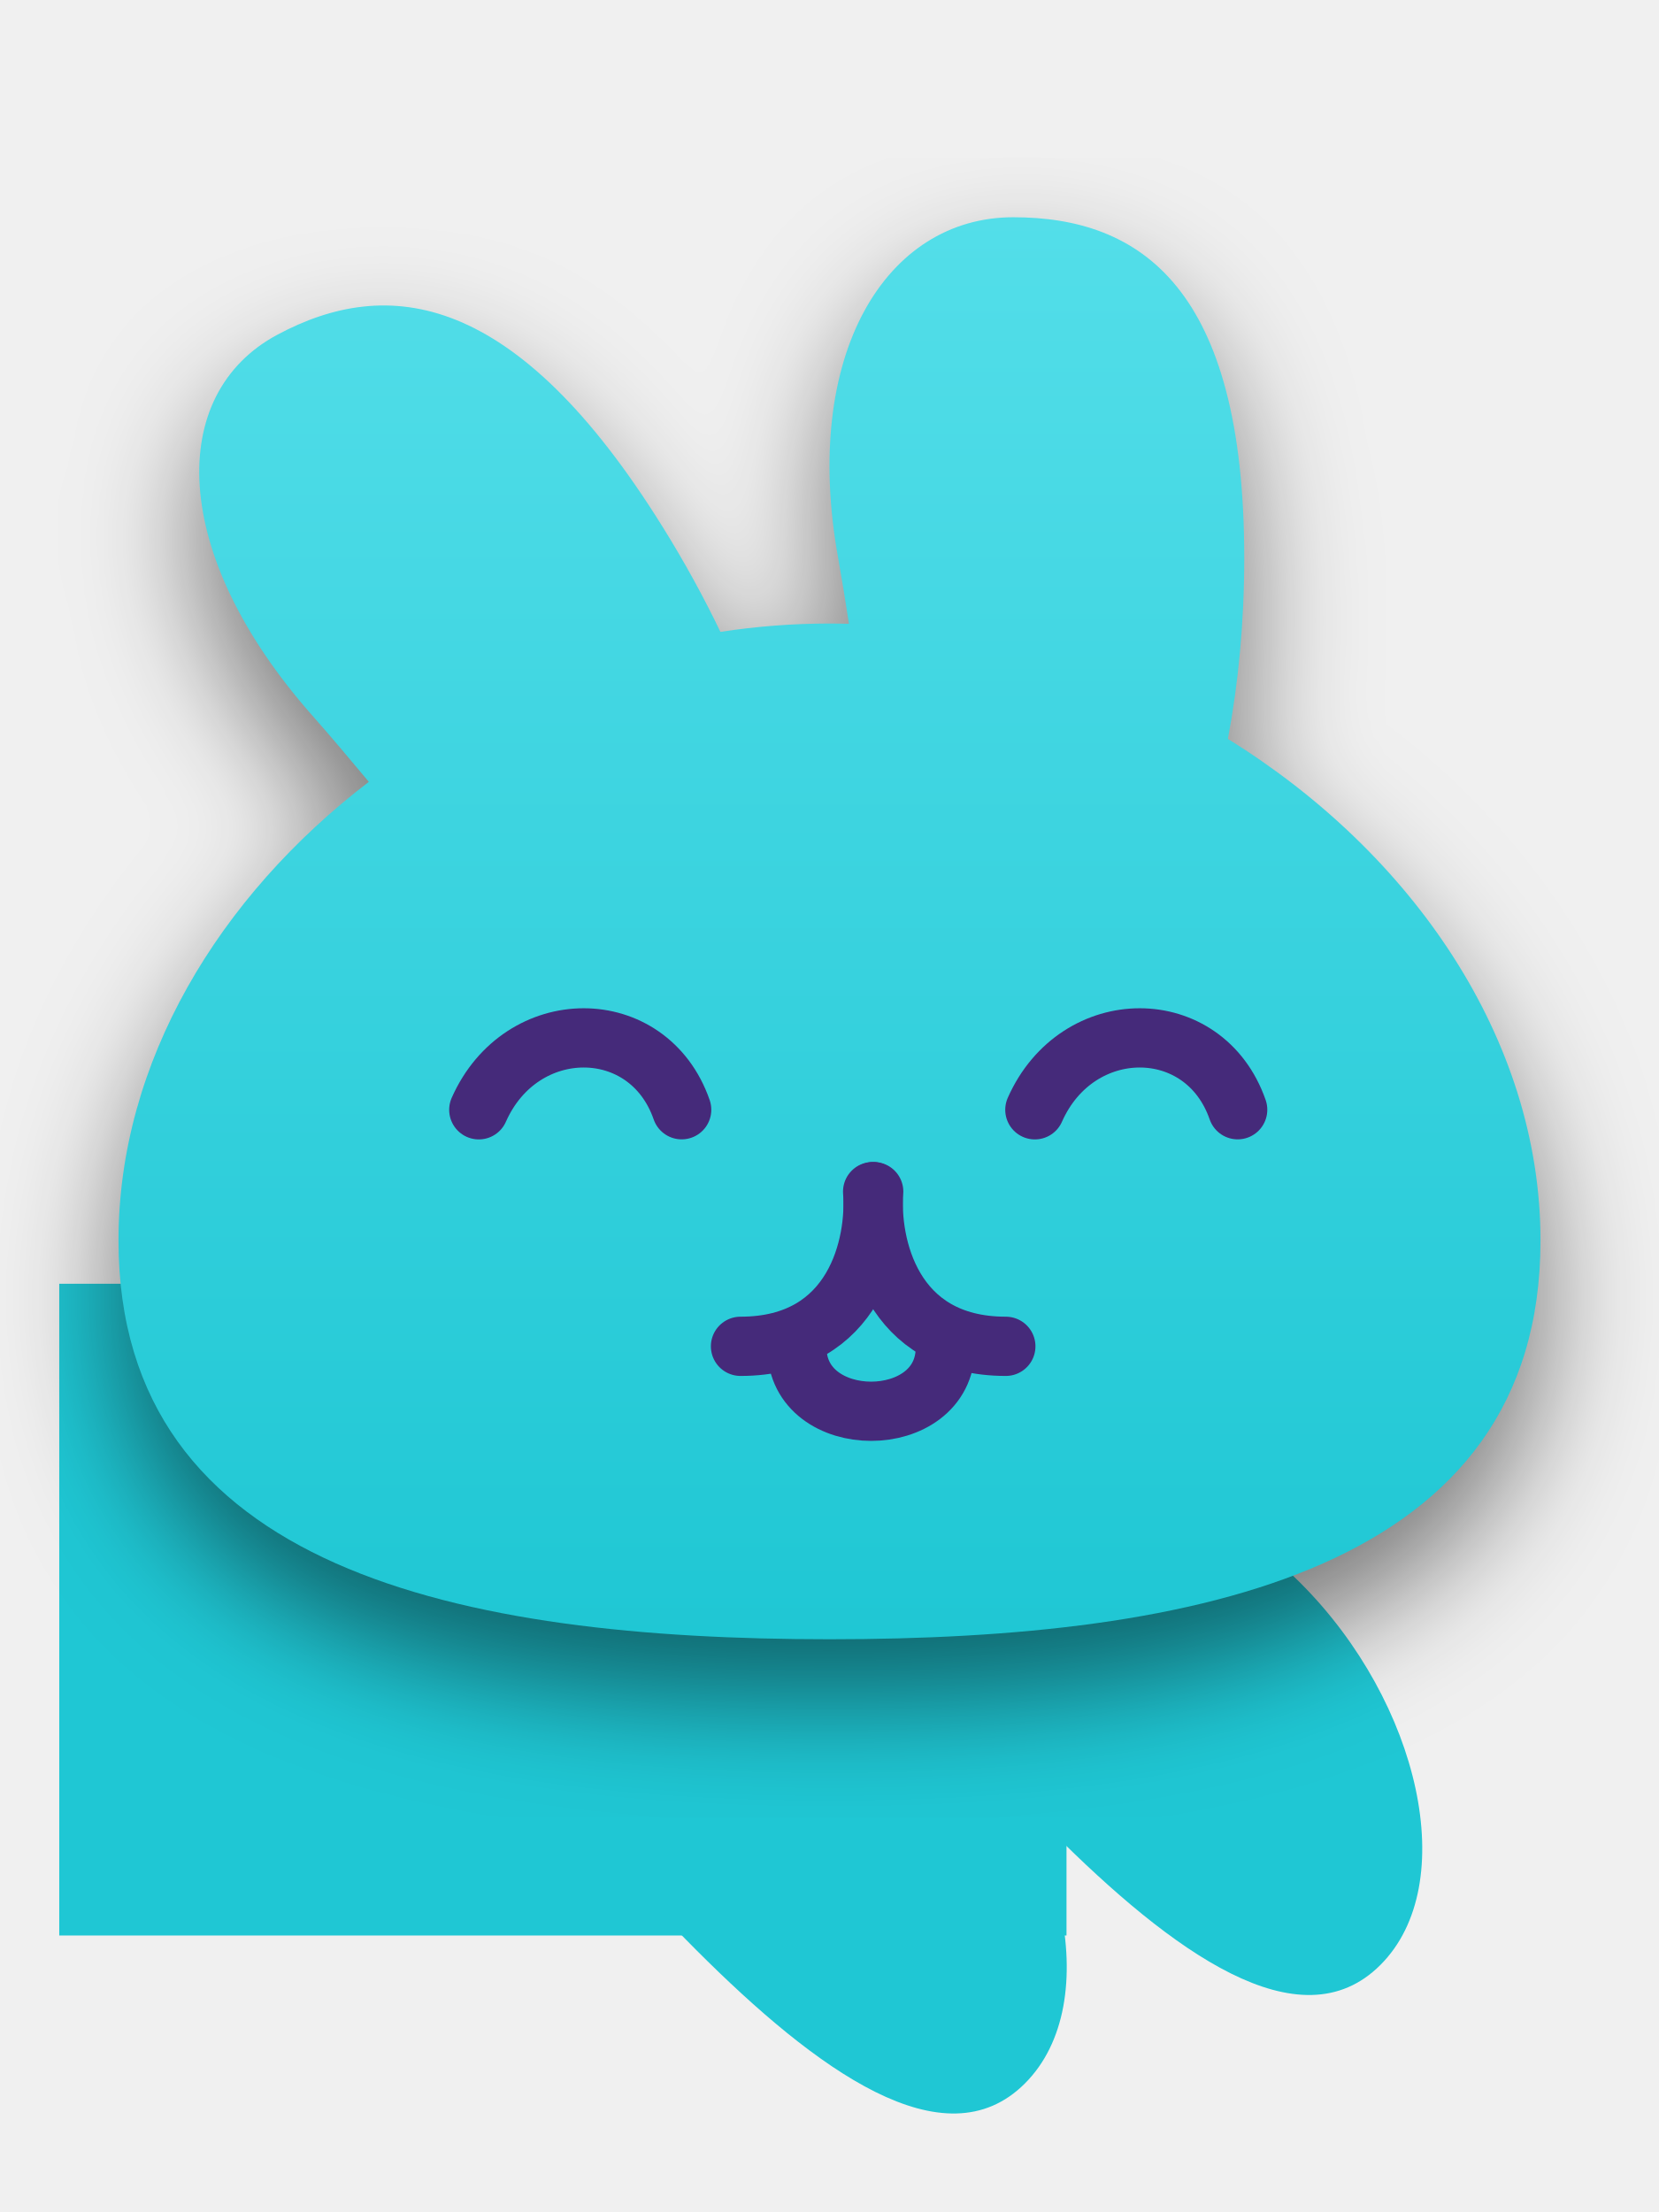
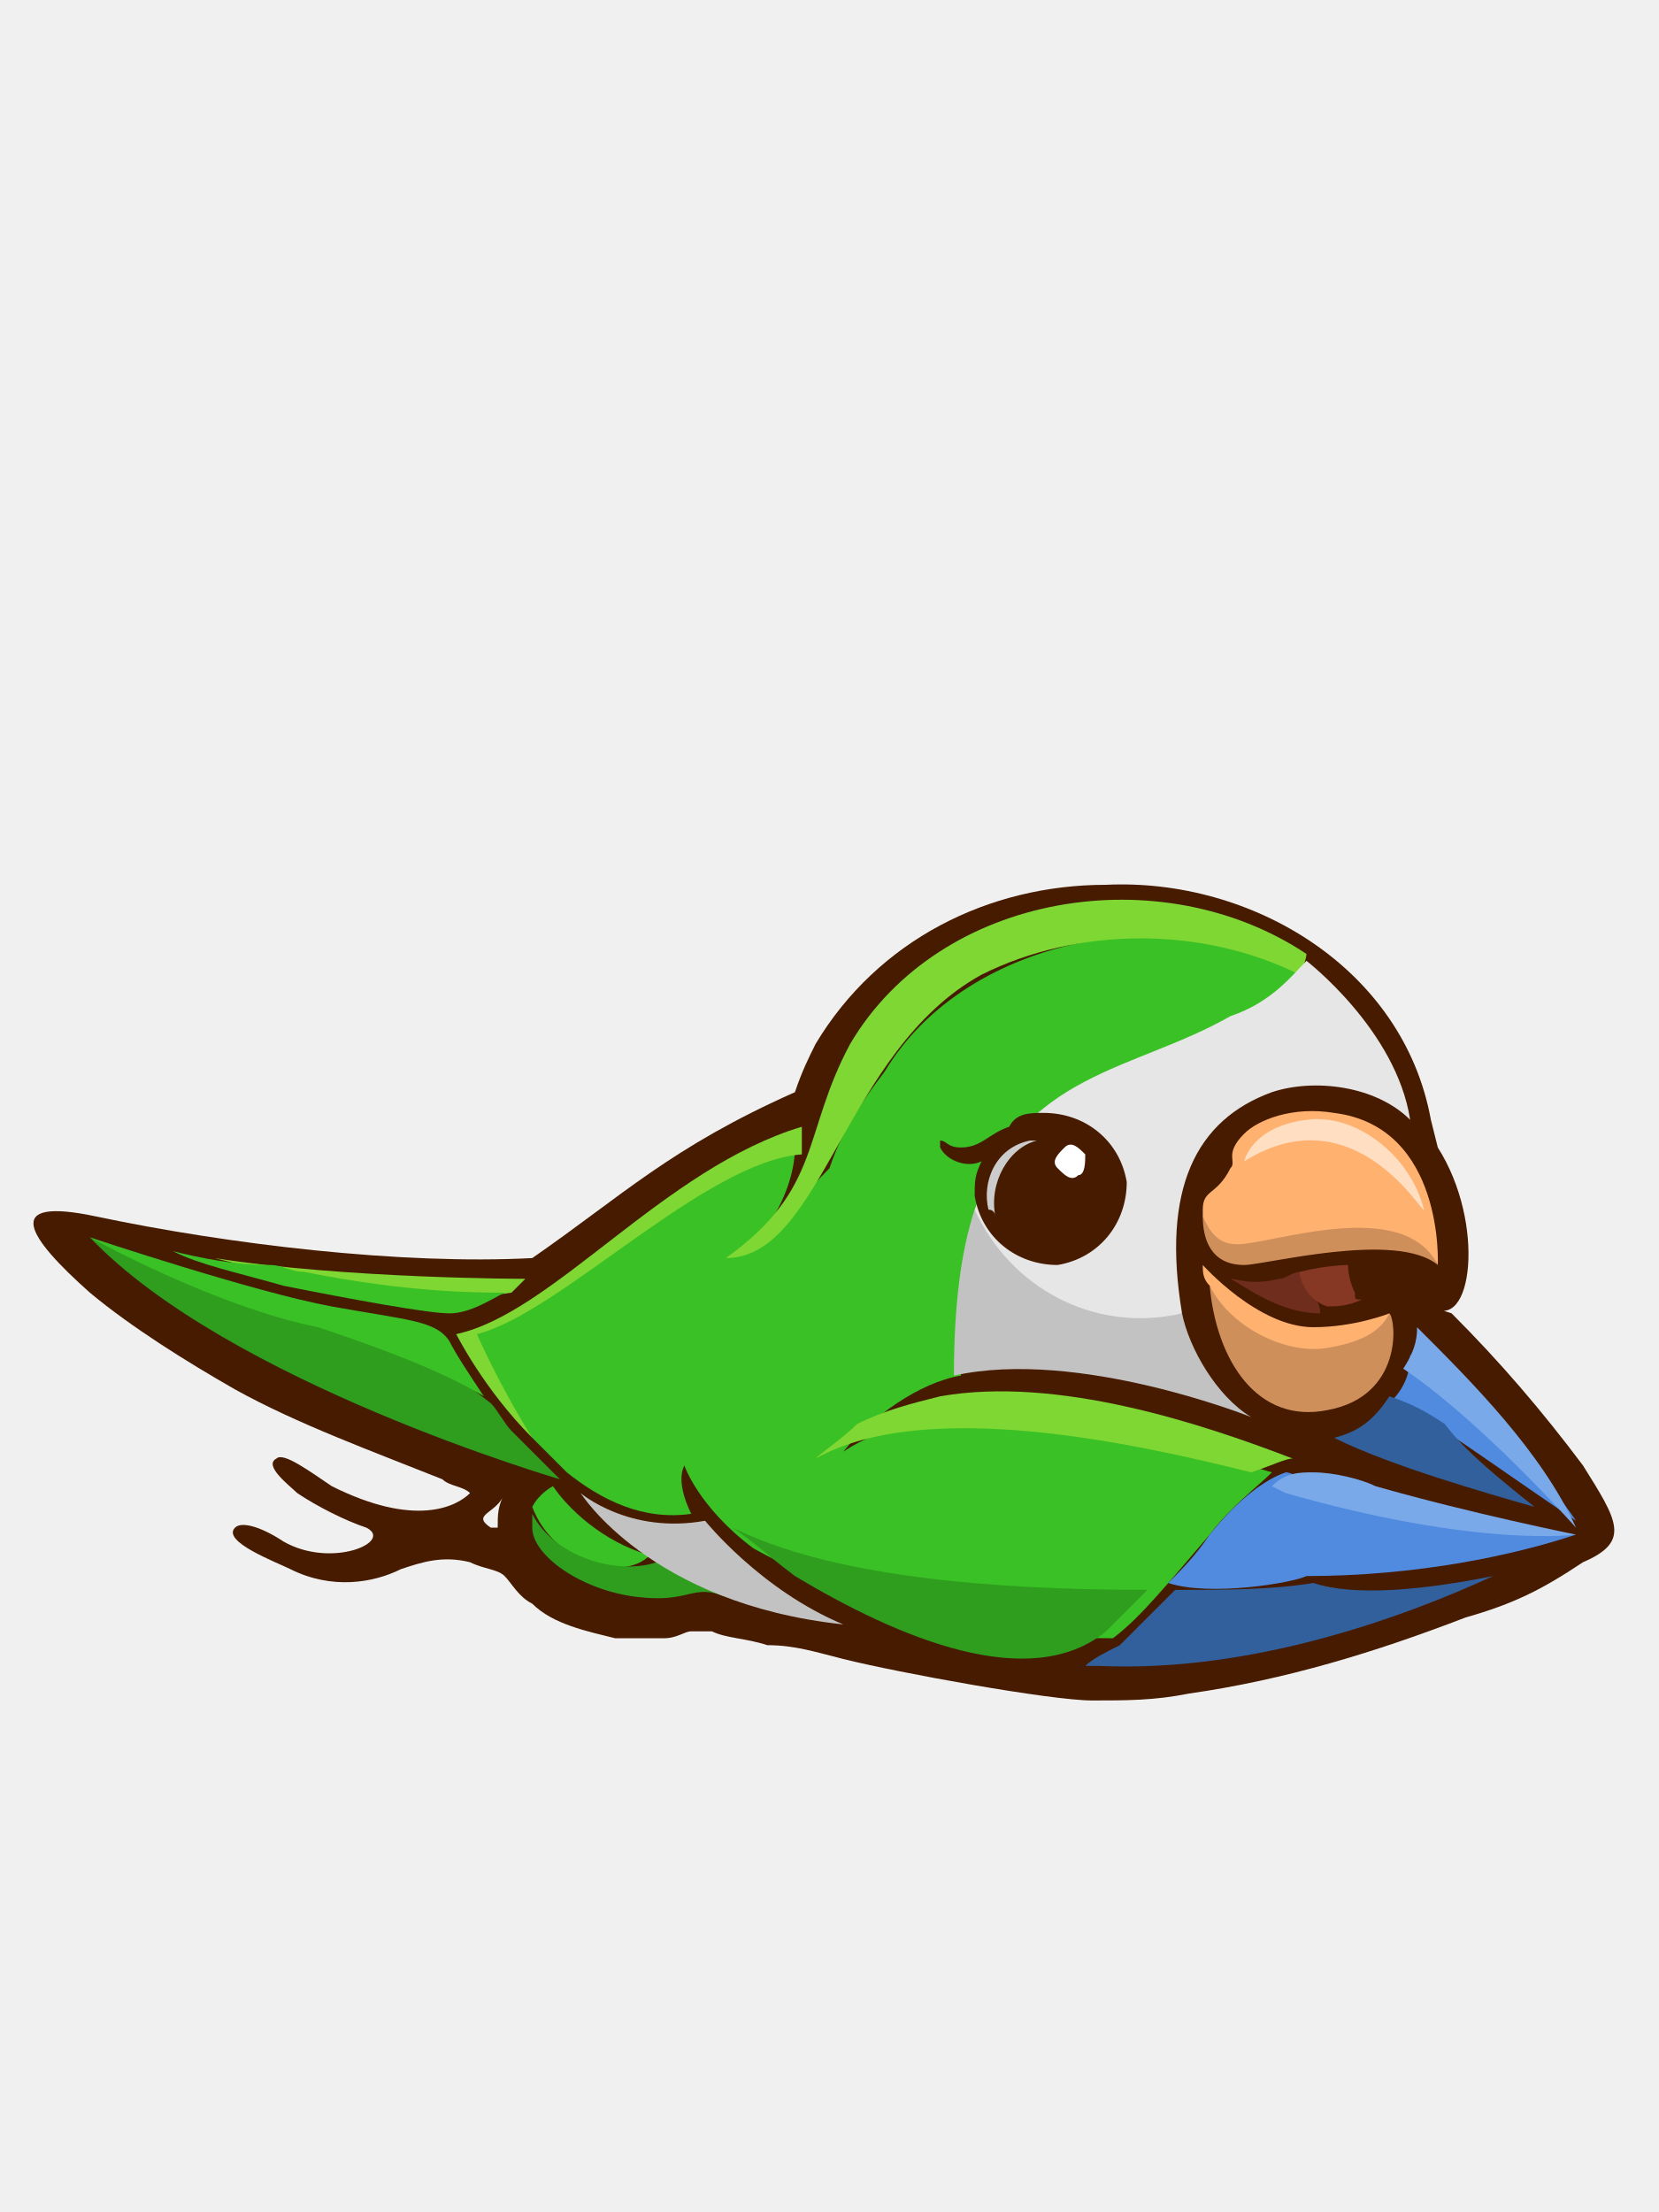
- <svg xmlns="http://www.w3.org/2000/svg" width="24" height="32" viewBox="0 0 28 32" fill="none">
-   <rect x="1" y="19" width="17" height="11" fill="#1FC7D4" />
-   <path d="M9.507 24.706C8.146 26.067 9.738 28.231 11.755 30.249C13.773 32.267 15.938 33.858 17.298 32.497C18.659 31.137 17.968 28.071 15.951 26.053C13.933 24.036 10.868 23.345 9.507 24.706Z" fill="#1FC7D4" />
-   <path d="M15.507 22.706C14.146 24.067 15.738 26.231 17.756 28.249C19.773 30.267 21.938 31.858 23.298 30.497C24.659 29.137 23.968 26.071 21.951 24.053C19.933 22.036 16.868 21.345 15.507 22.706Z" fill="#1FC7D4" />
-   <g filter="url(#filter0_d)">
-     <path fill-rule="evenodd" clip-rule="evenodd" d="M14.146 6.752C14.21 7.109 14.27 7.481 14.328 7.862C14.219 7.859 14.11 7.857 14 7.857C13.38 7.857 12.765 7.905 12.159 7.998C11.879 7.415 11.555 6.822 11.187 6.231C8.699 2.229 6.538 1.987 4.679 2.984C2.819 3.981 2.856 6.676 5.267 9.405C5.581 9.761 5.901 10.14 6.225 10.529C3.69 12.466 2 15.264 2 18.27C2 23.829 7.785 25 14 25C20.215 25 26 23.829 26 18.27C26 14.866 23.832 11.727 20.724 9.805C20.902 8.86 21 7.83 21 6.752C21 2.196 19.255 1 17.102 1C14.95 1 13.526 3.318 14.146 6.752Z" fill="url(#paint0_linear_bunnyhead_max)" />
+ <svg xmlns="http://www.w3.org/2000/svg" version="1.1" id="Layer_1" x="0px" y="0px" viewBox="0 0 24 32" style="enable-background:new 0 0 24 32;" xml:space="preserve">
+   <style type="text/css">
+ 	.st0{fill:#461B00;}
+ 	.st1{fill:#6699FF;}
+ 	.st2{fill:#3AC125;}
+ 	.st3{fill:#7ED732;}
+ 	.st4{fill:#E6E6E6;}
+ 	.st5{fill:#C2C2C2;}
+ 	.st6{fill:#CCCCCC;}
+ 	.st7{fill:#FFFFFF;}
+ 	.st8{fill:#508BE0;}
+ 	.st9{fill:#31609D;}
+ 	.st10{fill:#2F9D1E;}
+ 	.st11{fill:#79A9E9;}
+ 	.st12{fill:#CF8F5B;}
+ 	.st13{fill:#FFB170;}
+ 	.st14{fill:#6E2D1D;}
+ 	.st15{fill:#873824;}
+ 	.st16{fill:#FFDEC2;}
+ </style>
+   <g id="Layer_x0020_1">
+     <g id="_530460064">
+       <path class="st0" d="M21.2,23.4c-1.3,0.5-2.6,0.9-4,1.1c-0.5,0.1-0.9,0.1-1.4,0.1c-0.6,0-2.8-0.4-3.6-0.6    c-0.4-0.1-0.7-0.2-1.1-0.2c-0.3-0.1-0.6-0.1-0.8-0.2c-0.1,0-0.2,0-0.3,0c-0.1,0-0.2,0.1-0.4,0.1c-0.2,0-0.4,0-0.7,0    c-0.4-0.1-0.9-0.2-1.2-0.5c-0.2-0.1-0.3-0.3-0.4-0.4c-0.1-0.1-0.3-0.1-0.5-0.2c-0.4-0.1-0.7,0-1,0.1c-0.4,0.2-1,0.3-1.6,0    c-0.2-0.1-1-0.4-0.8-0.6c0.1-0.1,0.4,0,0.7,0.2c0.7,0.4,1.6,0,1.2-0.2c-0.3-0.1-0.7-0.3-1-0.5c-0.1-0.1-0.5-0.4-0.3-0.5    c0.1-0.1,0.5,0.2,0.8,0.4c1.2,0.6,1.8,0.3,2,0.1c-0.1-0.1-0.3-0.1-0.4-0.2c-1-0.4-2.1-0.8-3-1.3c-0.7-0.4-1.5-0.9-2.1-1.4    c-0.9-0.8-1.3-1.4,0.1-1.1c1.9,0.4,4.4,0.7,6.3,0.6c1.3-0.9,2-1.6,3.8-2.4c0.1-0.3,0.2-0.5,0.3-0.7c0.9-1.5,2.5-2.3,4.2-2.3    c2.1-0.1,4.3,1.2,4.7,3.4l0.1,0.4c0.7,1.1,0.5,2.7-0.1,2.3l0,0L21,19c0.7,0.7,1.3,1.4,1.9,2.2c0.5,0.8,0.7,1.1,0,1.4    C22.3,23,21.9,23.2,21.2,23.4z M7.1,22.1c0,0,0.1,0,0.1,0c0,0,0,0,0,0c0-0.2,0-0.3,0.1-0.5C7.2,21.9,6.8,21.9,7.1,22.1z" />
+       <path class="st1" d="M12.1,20.4L12.1,20.4C12.1,20.4,12.1,20.4,12.1,20.4z" />
+       <path class="st2" d="M11.1,17.9C11,18,10.9,18,10.8,18.1c0.5-0.5,0.7-1.1,0.7-1.5c-1-0.1-3.5,2.4-4.7,2.7c0,0,0.4,0.9,0.9,1.5    c0.2,0.2,0.3,0.3,0.5,0.5c0.5,0.4,1.1,0.7,1.8,0.6c-0.1-0.2-0.2-0.5-0.1-0.7c0,0,0.2,0.6,1,1.2c0.9,0.5,2.7,1.3,5.2,1.3    c0.4-0.3,0.8-0.8,1.4-1.5c0.3-0.4,0.7-0.7,0.9-0.9c-2-0.6-4-0.9-5.3-0.7c-0.3,0.1-0.6,0.2-0.9,0.4c0.4-0.5,1.1-1,1.7-1.1    c0,0,0.2-1.6,0.6-2.3c0.6-1.3,1.7-1.7,3.1-2.3c0.9-0.4,1.3-1,1.4-1.2c-1.9-1.1-5-0.6-6.2,1.4c-0.3,0.4-0.6,0.8-0.8,1.4    C11.6,17.3,11.4,17.6,11.1,17.9z" />
+       <path class="st3" d="M14.2,14.1c1.4-0.7,3.2-0.7,4.6,0c0.1-0.2,0.1-0.3,0.1-0.3c-2.1-1.4-5.3-0.9-6.6,1.3    c-0.7,1.3-0.4,2.1-1.8,3.1l0,0C11.9,18.2,12.2,15.2,14.2,14.1z M6.9,19.3c0,0,0.3,0.7,0.8,1.5c-0.7-0.7-1.1-1.5-1.1-1.5    c1.4-0.3,3-2.4,5-3c0,0,0,0.2,0,0.4C10.2,16.8,8.1,19,6.9,19.3z" />
+       <path class="st4" d="M18.9,13.9c0,0,1.3,1,1.5,2.3c-0.5-0.5-1.4-0.6-2-0.4c-1.1,0.4-1.6,1.4-1.3,3.2c-1.2,0.6-2.8-0.4-3-1.5    c0.7-2,2.3-2,3.7-2.8C18.4,14.5,18.7,14.1,18.9,13.9L18.9,13.9z M18.1,20.5C18.1,20.5,18.1,20.5,18.1,20.5    C18.1,20.5,18.1,20.5,18.1,20.5z" />
+       <path class="st5" d="M14.1,17.5c-0.2,0.6-0.3,1.4-0.3,2.4c1.8-0.4,4.3,0.6,4.3,0.6c-0.5-0.3-0.9-1-1-1.5    C15.8,19.3,14.6,18.6,14.1,17.5z" />
+       <path class="st0" d="M15.1,16.1c0.6,0,1.1,0.4,1.2,1c0,0.6-0.4,1.1-1,1.2c-0.6,0-1.1-0.4-1.2-1c0-0.2,0-0.3,0.1-0.5    c-0.2,0.1-0.5,0-0.6-0.2c0-0.1,0-0.1,0-0.1c0.1,0,0.1,0.1,0.3,0.1c0.3,0,0.4-0.2,0.7-0.3C14.7,16.1,14.9,16.1,15.1,16.1z" />
+       <path class="st6" d="M14.4,17.6c0,0,0-0.1-0.1-0.1c-0.1-0.4,0.1-0.9,0.6-1c0.2,0,0.4,0,0.5,0c-0.1,0-0.2,0-0.4,0    C14.6,16.6,14.3,17.1,14.4,17.6z" />
+       <path class="st7" d="M15.6,17c-0.1,0.1-0.2,0-0.3-0.1c-0.1-0.1,0-0.2,0.1-0.3c0.1-0.1,0.2,0,0.3,0.1C15.7,16.8,15.7,17,15.6,17z" />
+       <path class="st8" d="M22.8,22.2c0,0-1.1,0-3.9-0.8c-0.1,0-0.2-0.1-0.3-0.1c-0.3,0.1-0.7,0.4-1.1,0.9c-0.2,0.3-0.4,0.5-0.6,0.7    c0.6,0.2,1.8,0,2-0.1C20.5,22.8,21.9,22.5,22.8,22.2z" />
+       <path class="st9" d="M15.7,24.1c0.1,0,0.1,0,0.2,0c2.2,0.1,4.4-0.7,5.7-1.3c-1,0.2-2,0.3-2.6,0.1l0,0C18.4,23,17.7,23,17,23    c-0.3,0.3-0.6,0.6-0.8,0.8C16,23.9,15.8,24,15.7,24.1z" />
+       <path class="st10" d="M11.5,22.8c1.5,0.9,3.4,1.7,4.5,0.8c0.2-0.2,0.4-0.4,0.6-0.6c-2.3,0-4.6-0.2-6-0.9    C10.9,22.3,11.1,22.5,11.5,22.8z" />
+       <path class="st3" d="M18.7,21.1c-1.3-0.5-3.4-1.2-5.1-0.9c-0.4,0.1-0.8,0.2-1.2,0.4c-0.2,0.2-0.5,0.4-0.6,0.5    c1.6-0.9,4.7-0.2,6.3,0.2C18.4,21.2,18.6,21.1,18.7,21.1z" />
+       <path class="st11" d="M22.8,22.2c0,0-1.5-0.3-2.9-0.7c-0.2-0.1-0.6-0.2-0.9-0.2c-0.2,0-0.4,0-0.6,0.2l0.2,0.1    C21.4,22.4,22.8,22.2,22.8,22.2z" />
+       <path class="st8" d="M20.1,20.3c0.2-0.2,0.3-0.4,0.3-0.7c0.5,0.3,1.5,1.1,2.4,2.4c-0.6-0.4-1.3-0.9-1.9-1.3    C20.7,20.7,20.4,20.6,20.1,20.3z" />
+       <path class="st11" d="M20.5,19.2c0.8,0.8,1.8,1.8,2.3,2.9c-1-1.1-1.9-1.9-2.5-2.3C20.5,19.5,20.5,19.3,20.5,19.2z" />
+       <path class="st9" d="M22.2,21.8c-0.7-0.2-2.1-0.6-2.9-1c0.4-0.1,0.6-0.3,0.8-0.6c0.3,0.1,0.5,0.2,0.8,0.4    C21.2,21,21.7,21.4,22.2,21.8z" />
+       <path class="st3" d="M7.6,18.5c0,0-0.1,0.1-0.2,0.2c-0.7,0.1-1.2,0.2-3-0.2c-0.5-0.1-0.9-0.2-1.3-0.3C5,18.5,7.6,18.5,7.6,18.5z" />
+       <path class="st2" d="M7.3,18.7C7.1,18.8,6.8,19,6.5,19c-0.3,0-1.4-0.2-2.4-0.4c-0.7-0.2-1.2-0.3-1.6-0.5c0.4,0.1,0.9,0.2,1.4,0.2    c0.2,0,0.3,0.1,0.5,0.1C5.9,18.7,6.9,18.7,7.3,18.7z" />
+       <path class="st10" d="M7.1,20.3c0.1,0.1,0.2,0.3,0.3,0.4c0.4,0.4,0.7,0.7,0.7,0.7S3.3,20,1.3,17.9c0,0,2.2,0.9,3.5,1.3    C6.2,19.6,6.2,19.6,7.1,20.3z" />
+       <path class="st2" d="M1.3,17.9c0,0,2.4,0.8,3.5,1c1.1,0.2,1.5,0.2,1.7,0.5c0.1,0.2,0.3,0.5,0.5,0.8c-0.5-0.3-1.2-0.6-2.4-1    C3.1,18.9,1.3,17.9,1.3,17.9z" />
+       <path class="st2" d="M9.4,22.5c-0.7-0.2-1.2-0.7-1.4-1c0,0-0.2,0.1-0.3,0.3C8,22.6,9,22.9,9.4,22.5z" />
+       <path class="st10" d="M7.7,21.9c0,0.1,0,0.1,0,0.2c0,0.4,0.7,0.9,1.5,1c0.8,0.1,0.8-0.2,1.3,0c0,0-0.6-0.4-1-0.5    C8.9,22.8,8,22.5,7.7,21.9z" />
+       <path class="st5" d="M8.4,21.6c0,0,1,1.6,3.8,1.9c-1.2-0.5-2-1.5-2-1.5C9.1,22.2,8.4,21.6,8.4,21.6z" />
+       <path class="st12" d="M17.4,17.6c0,0.3,0.1,0.7,0.6,0.7c0.3,0,2.2-0.5,2.8,0c-0.5-1.1-2-0.5-2.6-0.4C18,18,17.7,18,17.4,17.6z" />
+       <path class="st12" d="M20.1,19c0.1,0.1,0.2,1.2-0.9,1.4c-1,0.2-1.6-0.7-1.7-1.8C18.1,19.3,19.4,19.7,20.1,19z" />
+       <path class="st13" d="M17.4,18.3c0,0,0.8,0.9,1.6,0.9c0.6,0,1.1-0.2,1.1-0.2l0,0c-0.1,0.2-0.3,0.4-0.9,0.5    c-0.6,0.1-1.4-0.3-1.7-0.9C17.4,18.5,17.4,18.4,17.4,18.3z" />
+       <path class="st14" d="M17.8,18.5c0.1,0,0.3,0.1,0.7,0c0.1,0,0.2-0.1,0.3-0.1c0.1,0.2,0.3,0.4,0.3,0.6C18.5,19,18,18.6,17.8,18.5z" />
+       <path class="st13" d="M17.4,17.5c0,0,0,0.1,0,0.1c0.1,0.2,0.2,0.4,0.5,0.4c0.5,0,2.4-0.7,2.9,0.3c0,0,0.1-2-1.5-2.2    c-0.6-0.1-1.1,0.1-1.3,0.3c-0.3,0.3-0.1,0.4-0.2,0.5C17.6,17.3,17.4,17.2,17.4,17.5z" />
+       <path class="st15" d="M18.8,18.4c0.4-0.1,0.7-0.1,0.7-0.1s0,0.2,0.1,0.4c0,0.1,0,0.1,0.1,0.1c-0.2,0.1-0.4,0.1-0.5,0.1    C18.9,18.8,18.8,18.5,18.8,18.4z" />
+       <path class="st16" d="M18,16.8c0,0,0.1-0.5,0.9-0.6c0.7-0.1,1.5,0.5,1.7,1.3C20.6,17.6,19.6,15.8,18,16.8z" />
+     </g>
  </g>
-   <path d="M11.505 16.063C10.944 14.446 8.797 14.446 8.081 16.064" stroke="#452A7A" stroke-linecap="round" />
-   <path d="M20.889 16.063C20.328 14.446 18.182 14.446 17.466 16.064" stroke="#452A7A" stroke-linecap="round" />
-   <path d="M14.728 17.445C14.796 18.315 14.445 20.056 12.498 20.056" stroke="#452A7A" stroke-linecap="round" />
-   <path d="M14.746 17.445C14.678 18.315 15.03 20.056 16.976 20.056" stroke="#452A7A" stroke-linecap="round" />
-   <path d="M13.45 20.079C13.45 21.51 15.955 21.51 15.955 20.079" stroke="#452A7A" stroke-linecap="round" />
-   <defs>
-     <filter id="filter0_d" x="0" y="0" width="28" height="28" filterUnits="userSpaceOnUse" color-interpolation-filters="sRGB">
-       <feFlood flood-opacity="0" result="BackgroundImageFix" />
-       <feColorMatrix in="SourceAlpha" type="matrix" values="0 0 0 0 0 0 0 0 0 0 0 0 0 0 0 0 0 0 127 0" />
-       <feOffset dy="1" />
-       <feGaussianBlur stdDeviation="1" />
-       <feColorMatrix type="matrix" values="0 0 0 0 0 0 0 0 0 0 0 0 0 0 0 0 0 0 0.5 0" />
-       <feBlend mode="normal" in2="BackgroundImageFix" result="effect1_dropShadow" />
-       <feBlend mode="normal" in="SourceGraphic" in2="effect1_dropShadow" result="shape" />
-     </filter>
-     <linearGradient id="paint0_linear_bunnyhead_max" x1="14" y1="1" x2="14" y2="25" gradientUnits="userSpaceOnUse">
-       <stop stop-color="#53DEE9" />
-       <stop offset="1" stop-color="#1FC7D4" />
-     </linearGradient>
-   </defs>
</svg>
